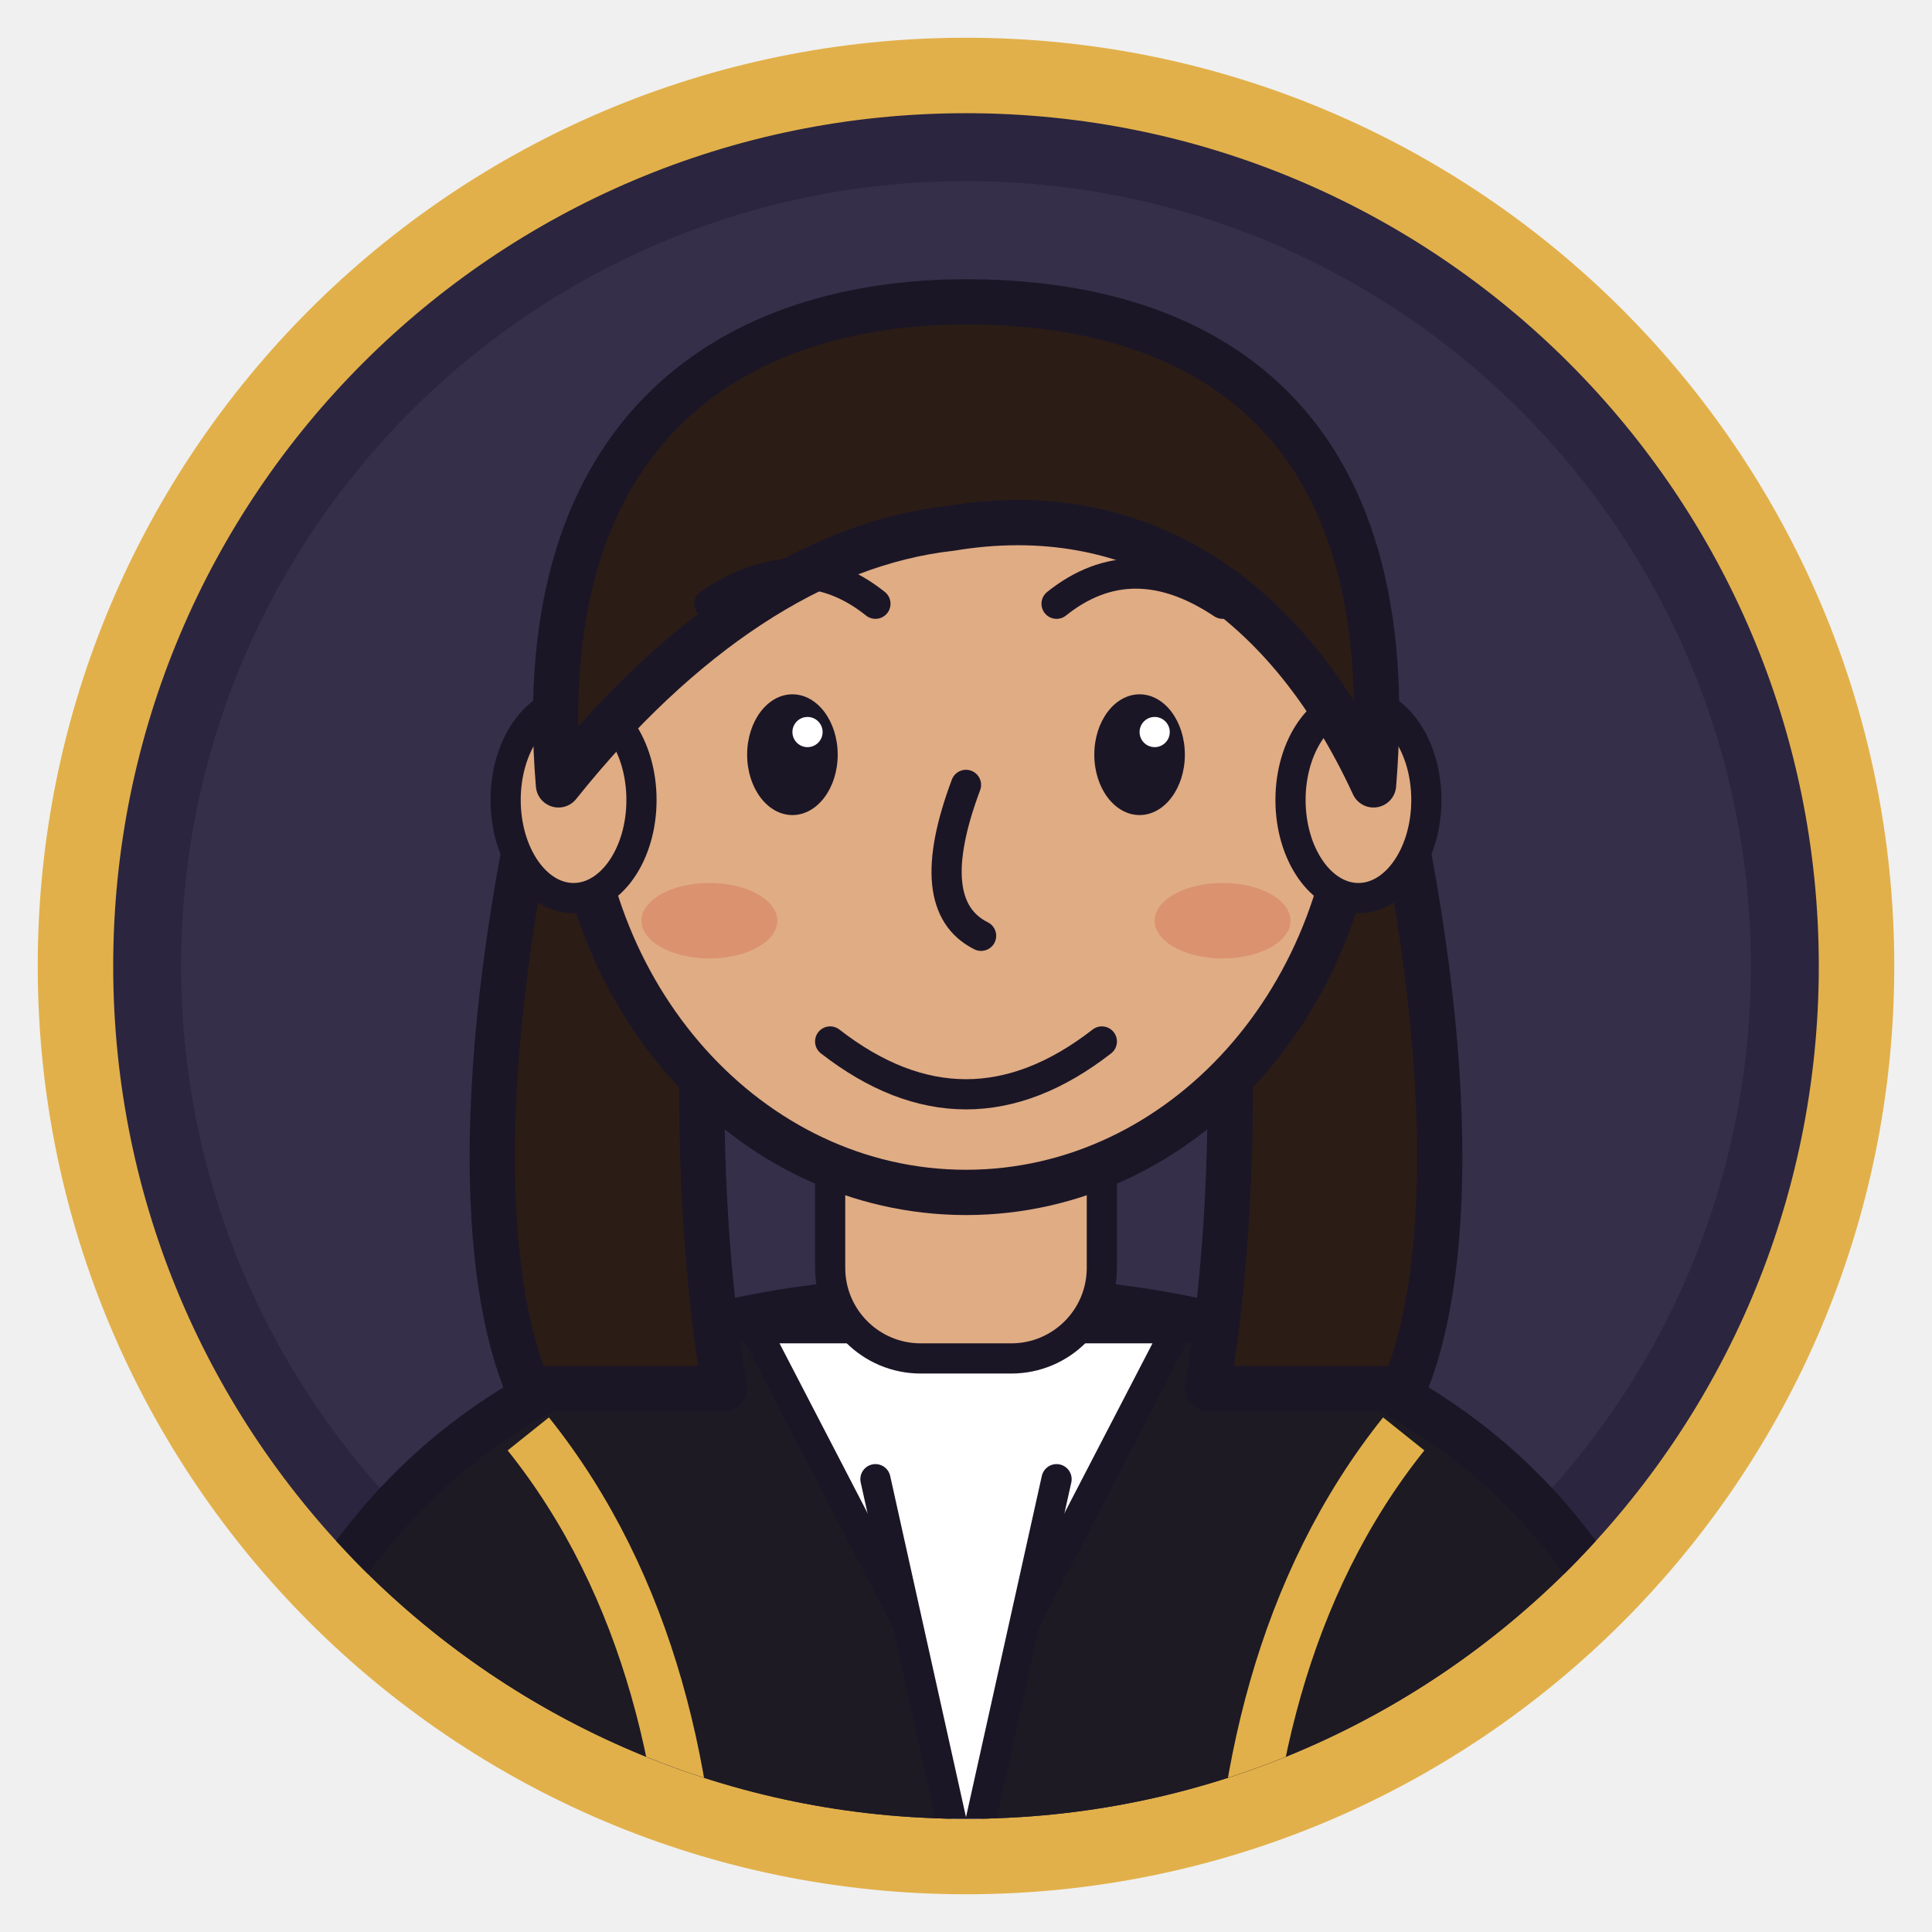
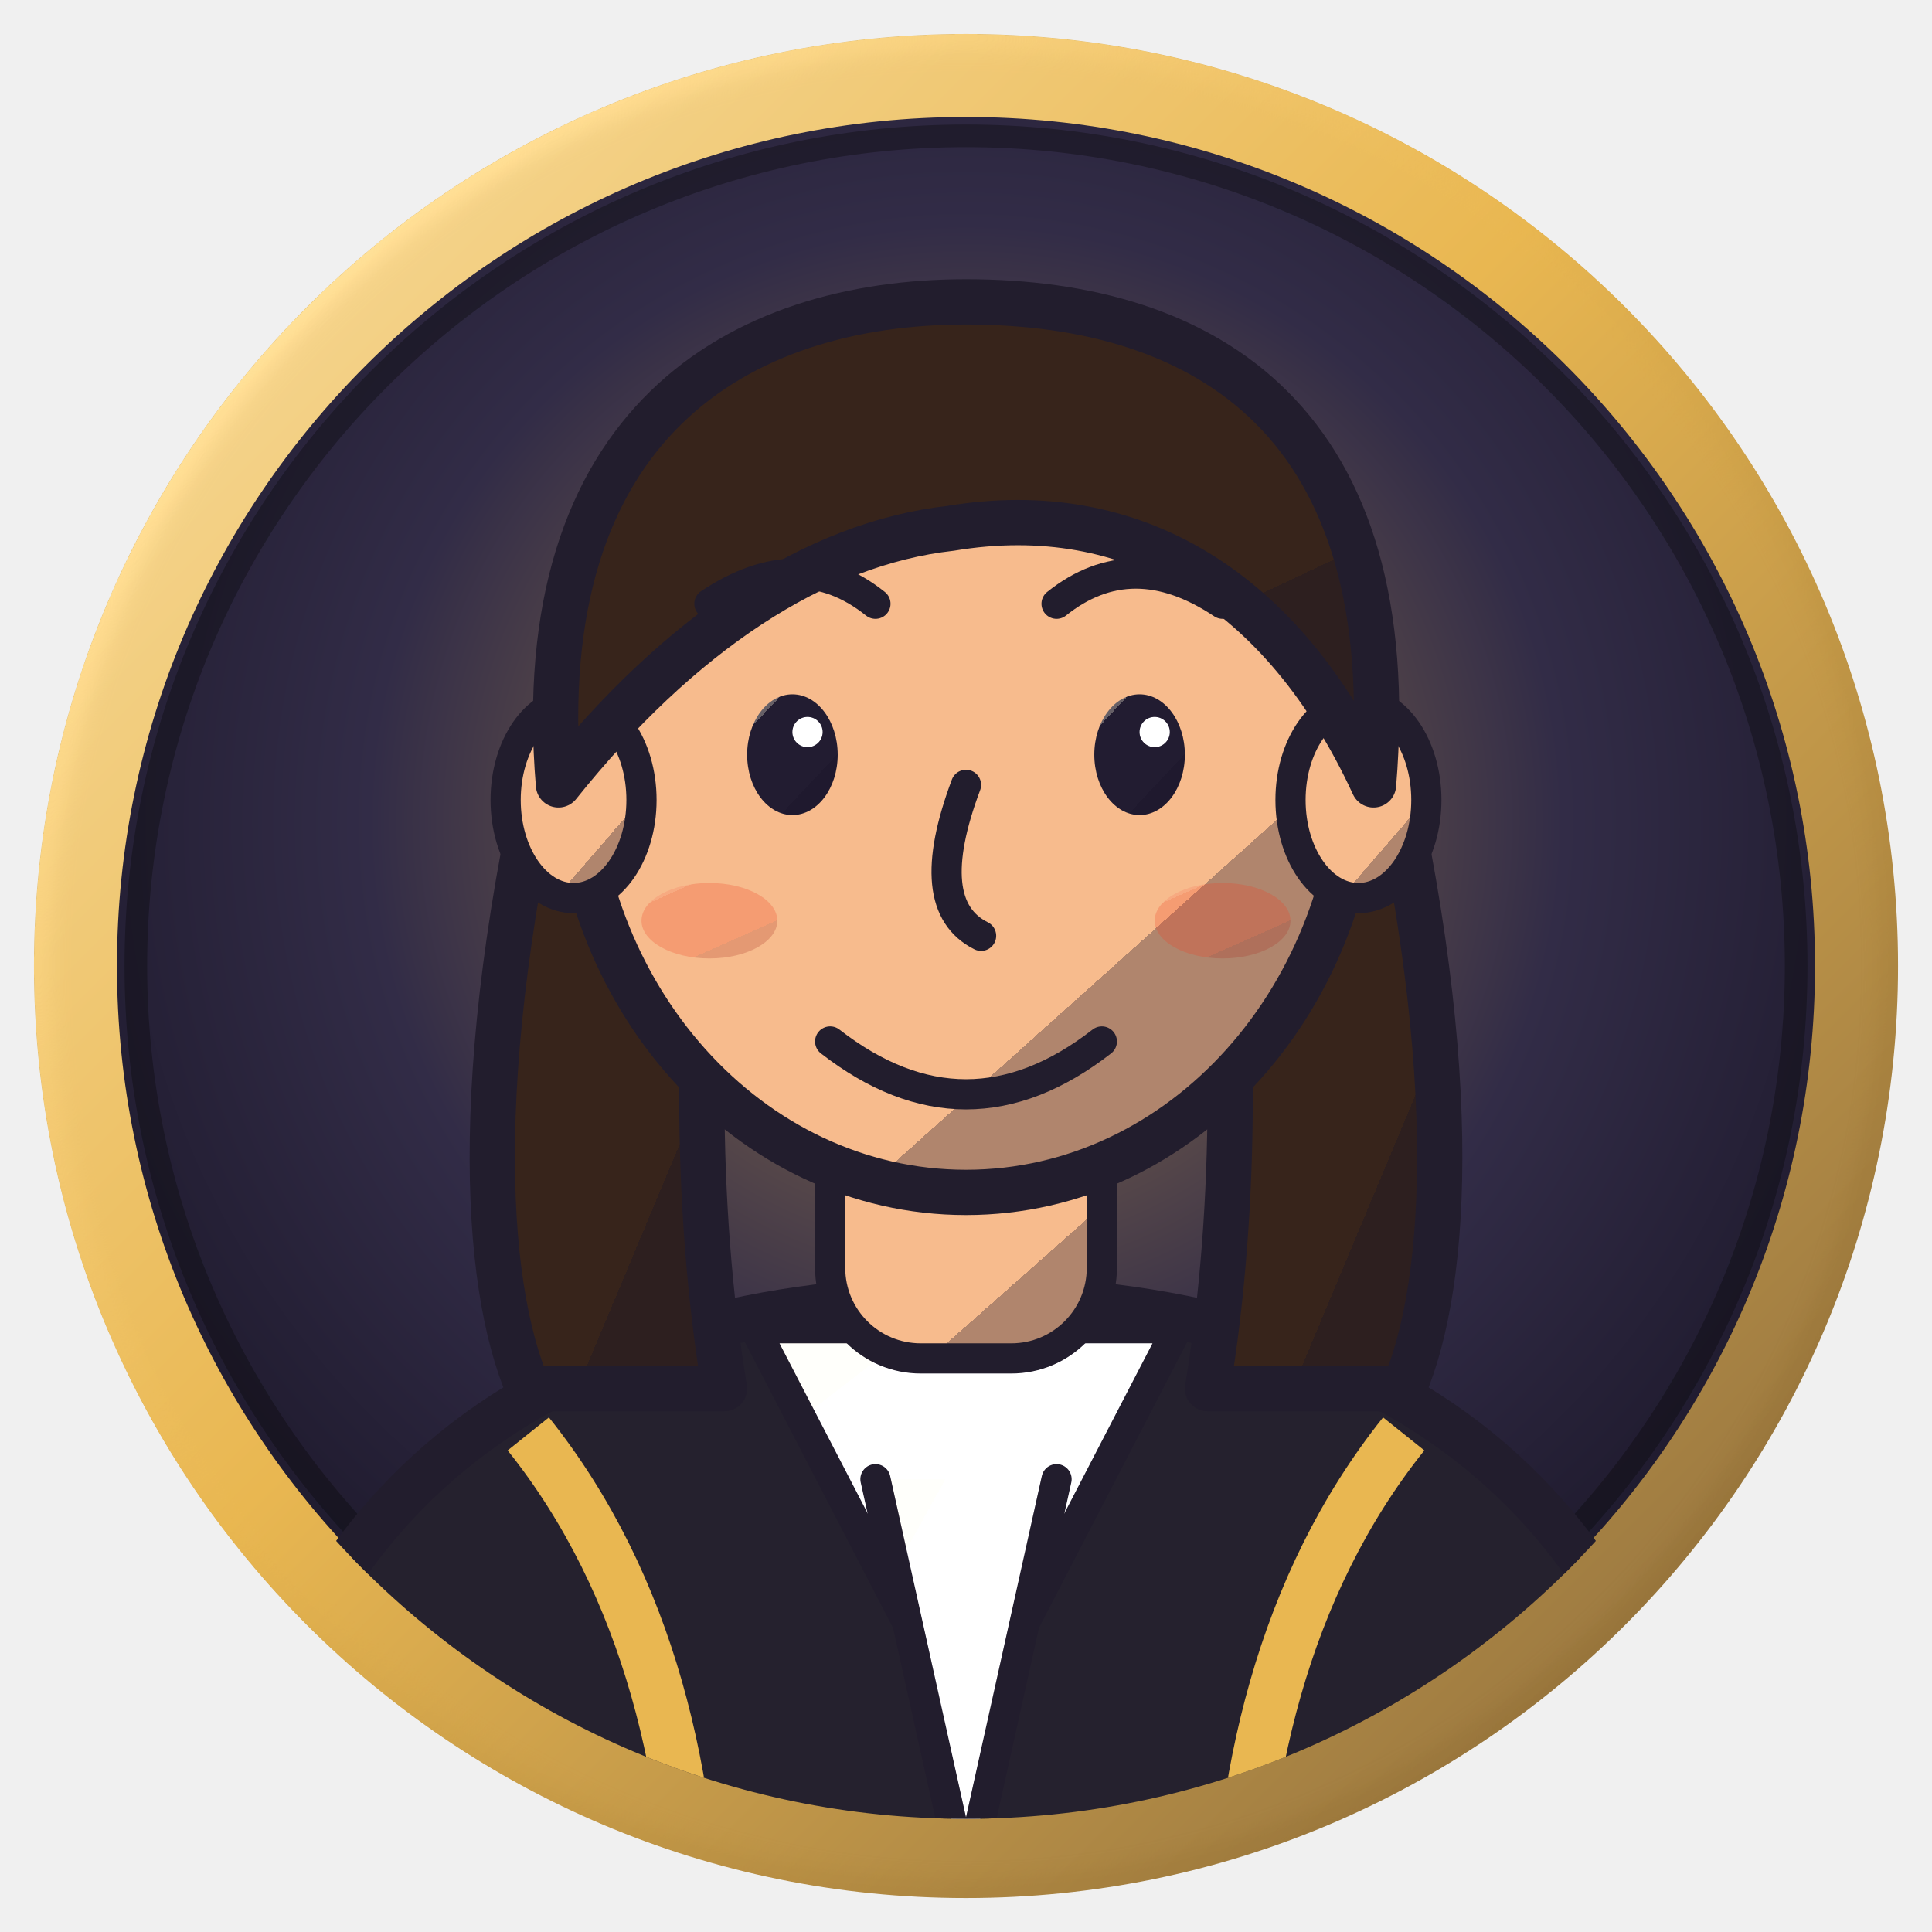
<svg xmlns="http://www.w3.org/2000/svg" width="256" height="256" viewBox="0 0 256 256">
-   <circle cx="128" cy="128" r="118" fill="#2B2540" stroke="#E2B04A" stroke-width="10" />
-   <circle cx="128" cy="128" r="104" fill="#ffffff" opacity="0.05" />
  <defs>
-     <clipPath id="c">
-       <circle cx="128" cy="128" r="113" />
-     </clipPath>
+     <filter id="pintura" x="-5%" y="-5%" width="110%" height="110%" color-interpolation-filters="sRGB">
+       <feGaussianBlur in="SourceAlpha" stdDeviation="2" result="alto" />
+       <feSpecularLighting in="alto" surfaceScale="3" specularConstant="0.5" specularExponent="30" lighting-color="#fffaf0" result="brillo">
+         <feDistantLight azimuth="225" elevation="50" />
+       </feSpecularLighting>
+       <feComposite in="brillo" in2="SourceAlpha" operator="in" result="brilloDentro" />
+       <feComposite in="SourceGraphic" in2="brilloDentro" operator="arithmetic" k1="0" k2="1" k3="0.35" k4="0" />
+     </filter>
  </defs>
-   <g clip-path="url(#c)">
-     <path d="M28 262 C34 196 74 172 128 172 C182 172 222 196 228 262 Z" fill="#1d1a24" stroke="#1b1626" stroke-width="6" stroke-linejoin="round" stroke-linecap="round" />
-     <path d="M100 176 L128 230 L156 176 Z" fill="#ffffff" stroke="#1b1626" stroke-width="4" stroke-linejoin="round" stroke-linecap="round" />
-     <path d="M116 196 L128 250 L140 196" fill="#ffffff" stroke="#1b1626" stroke-width="4" stroke-linejoin="round" stroke-linecap="round" />
-     <path d="M70 190 C86 210 92 236 92 262 M186 190 C170 210 164 236 164 262" fill="none" stroke="#E2B04A" stroke-width="7" />
-     <rect x="110" y="140" width="36" height="40" rx="12" fill="#e0ac84" stroke="#1b1626" stroke-width="4" stroke-linejoin="round" stroke-linecap="round" />
-     <path d="M74 92 C62 140 64 170 70 184 L96 184 C92 160 92 130 96 110 Z" fill="#2b1d16" stroke="#1b1626" stroke-width="6" stroke-linejoin="round" stroke-linecap="round" />
-     <path d="M182 92 C194 140 192 170 186 184 L160 184 C164 160 164 130 160 110 Z" fill="#2b1d16" stroke="#1b1626" stroke-width="6" stroke-linejoin="round" stroke-linecap="round" />
-     <ellipse cx="128" cy="100" rx="52" ry="58" fill="#e0ac84" stroke="#1b1626" stroke-width="6" stroke-linejoin="round" stroke-linecap="round" />
-     <ellipse cx="76" cy="106" rx="9" ry="13" fill="#e0ac84" stroke="#1b1626" stroke-width="4" stroke-linejoin="round" stroke-linecap="round" />
-     <ellipse cx="180" cy="106" rx="9" ry="13" fill="#e0ac84" stroke="#1b1626" stroke-width="4" stroke-linejoin="round" stroke-linecap="round" />
-     <path d="M74 104 C70 56 98 40 128 40 C160 40 186 56 182 104 C170 78 150 66 126 70 C108 72 90 84 74 104 Z" fill="#2b1d16" stroke="#1b1626" stroke-width="6" stroke-linejoin="round" stroke-linecap="round" />
-     <path d="M94 80 Q106 72 116 80 M140 80 Q150 72 162 80" fill="none" stroke="#1b1626" stroke-width="4" stroke-linejoin="round" stroke-linecap="round" />
-     <ellipse cx="105" cy="100" rx="6" ry="8" fill="#1b1626" />
-     <ellipse cx="151" cy="100" rx="6" ry="8" fill="#1b1626" />
-     <circle cx="107" cy="97" r="2" fill="#fff" />
-     <circle cx="153" cy="97" r="2" fill="#fff" />
-     <path d="M128 104 Q122 120 130 124" fill="none" stroke="#1b1626" stroke-width="4" stroke-linejoin="round" stroke-linecap="round" />
-     <ellipse cx="94" cy="122" rx="9" ry="5" fill="#C8442F" opacity="0.25" />
-     <ellipse cx="162" cy="122" rx="9" ry="5" fill="#C8442F" opacity="0.25" />
-     <path d="M110 138 Q128 152 146 138" fill="none" stroke="#1b1626" stroke-width="4" stroke-linejoin="round" stroke-linecap="round" />
+   <g filter="url(#pintura)">
+     <defs>
+       <linearGradient id="g1d1a24" x1="0.1" y1="0" x2="0.9" y2="1">
+         <stop offset="0" stop-color="#625b5d" />
+         <stop offset="0.14" stop-color="#625b5d" />
+         <stop offset="0.14" stop-color="#1e1a27" />
+         <stop offset="0.74" stop-color="#1e1a27" />
+         <stop offset="0.74" stop-color="#1a1625" />
+         <stop offset="1" stop-color="#1a1625" />
+       </linearGradient>
+       <linearGradient id="gffffff" x1="0.1" y1="0" x2="0.9" y2="1">
+         <stop offset="0" stop-color="#fffcf4" />
+         <stop offset="0.14" stop-color="#fffcf4" />
+         <stop offset="0.14" stop-color="#ffffff" />
+         <stop offset="0.74" stop-color="#ffffff" />
+         <stop offset="0.74" stop-color="#b3b1b8" />
+         <stop offset="1" stop-color="#b3b1b8" />
+       </linearGradient>
+       <linearGradient id="ge0ac84" x1="0.1" y1="0" x2="0.9" y2="1">
+         <stop offset="0" stop-color="#f4c7a0" />
+         <stop offset="0.14" stop-color="#f4c7a0" />
+         <stop offset="0.14" stop-color="#f0b486" />
+         <stop offset="0.74" stop-color="#f0b486" />
+         <stop offset="0.74" stop-color="#a97e66" />
+         <stop offset="1" stop-color="#a97e66" />
+       </linearGradient>
+       <linearGradient id="g2b1d16" x1="0.1" y1="0" x2="0.9" y2="1">
+         <stop offset="0" stop-color="#6e5e50" />
+         <stop offset="0.14" stop-color="#6e5e50" />
+         <stop offset="0.14" stop-color="#301d14" />
+         <stop offset="0.74" stop-color="#301d14" />
+         <stop offset="0.74" stop-color="#261818" />
+         <stop offset="1" stop-color="#261818" />
+       </linearGradient>
+       <linearGradient id="g1b1626" x1="0.1" y1="0" x2="0.9" y2="1">
+         <stop offset="0" stop-color="#5f585f" />
+         <stop offset="0.14" stop-color="#5f585f" />
+         <stop offset="0.14" stop-color="#1b152a" />
+         <stop offset="0.74" stop-color="#1b152a" />
+         <stop offset="0.74" stop-color="#181227" />
+         <stop offset="1" stop-color="#181227" />
+       </linearGradient>
+       <linearGradient id="gc8442f" x1="0.1" y1="0" x2="0.9" y2="1">
+         <stop offset="0" stop-color="#ee7056" />
+         <stop offset="0.14" stop-color="#ee7056" />
+         <stop offset="0.14" stop-color="#e7381d" />
+         <stop offset="0.74" stop-color="#e7381d" />
+         <stop offset="0.74" stop-color="#a32a1f" />
+         <stop offset="1" stop-color="#a32a1f" />
+       </linearGradient>
+     </defs>
+     <defs>
+       <radialGradient id="haloE2B04A" cx="0.5" cy="0.42" r="0.6">
+         <stop offset="0" stop-color="#907146" />
+         <stop offset="0.55" stop-color="#2B2540" />
+         <stop offset="1" stop-color="#120e1f" />
+       </radialGradient>
+       <linearGradient id="arohaloE2B04A" x1="0" y1="0" x2="1" y2="1">
+         <stop offset="0" stop-color="#f2d89c" />
+         <stop offset="0.45" stop-color="#E2B04A" />
+         <stop offset="1" stop-color="#7e6035" />
+       </linearGradient>
+     </defs>
+     <circle cx="128" cy="128" r="118" fill="url(#haloE2B04A)" stroke="url(#arohaloE2B04A)" stroke-width="11" />
+     <circle cx="128" cy="128" r="110" fill="none" stroke="#000" stroke-opacity="0.35" stroke-width="3" />
+     <defs>
+       <clipPath id="c">
+         <circle cx="128" cy="128" r="113" />
+       </clipPath>
+     </defs>
+     <g clip-path="url(#c)">
+       <path d="M28 262 C34 196 74 172 128 172 C182 172 222 196 228 262 Z" fill="url(#g1d1a24)" stroke="#1b1626" stroke-width="6" stroke-linejoin="round" stroke-linecap="round" />
+       <path d="M100 176 L128 230 L156 176 Z" fill="url(#gffffff)" stroke="#1b1626" stroke-width="4" stroke-linejoin="round" stroke-linecap="round" />
+       <path d="M116 196 L128 250 L140 196" fill="url(#gffffff)" stroke="#1b1626" stroke-width="4" stroke-linejoin="round" stroke-linecap="round" />
+       <path d="M70 190 C86 210 92 236 92 262 M186 190 C170 210 164 236 164 262" fill="none" stroke="#E2B04A" stroke-width="7" />
+       <rect x="110" y="140" width="36" height="40" rx="12" fill="url(#ge0ac84)" stroke="#1b1626" stroke-width="4" stroke-linejoin="round" stroke-linecap="round" />
+       <path d="M74 92 C62 140 64 170 70 184 L96 184 C92 160 92 130 96 110 Z" fill="url(#g2b1d16)" stroke="#1b1626" stroke-width="6" stroke-linejoin="round" stroke-linecap="round" />
+       <path d="M182 92 C194 140 192 170 186 184 L160 184 C164 160 164 130 160 110 Z" fill="url(#g2b1d16)" stroke="#1b1626" stroke-width="6" stroke-linejoin="round" stroke-linecap="round" />
+       <ellipse cx="128" cy="100" rx="52" ry="58" fill="url(#ge0ac84)" stroke="#1b1626" stroke-width="6" stroke-linejoin="round" stroke-linecap="round" />
+       <ellipse cx="76" cy="106" rx="9" ry="13" fill="url(#ge0ac84)" stroke="#1b1626" stroke-width="4" stroke-linejoin="round" stroke-linecap="round" />
+       <ellipse cx="180" cy="106" rx="9" ry="13" fill="url(#ge0ac84)" stroke="#1b1626" stroke-width="4" stroke-linejoin="round" stroke-linecap="round" />
+       <path d="M74 104 C70 56 98 40 128 40 C160 40 186 56 182 104 C170 78 150 66 126 70 C108 72 90 84 74 104 Z" fill="url(#g2b1d16)" stroke="#1b1626" stroke-width="6" stroke-linejoin="round" stroke-linecap="round" />
+       <path d="M94 80 Q106 72 116 80 M140 80 Q150 72 162 80" fill="none" stroke="#1b1626" stroke-width="4" stroke-linejoin="round" stroke-linecap="round" />
+       <ellipse cx="105" cy="100" rx="6" ry="8" fill="url(#g1b1626)" />
+       <ellipse cx="151" cy="100" rx="6" ry="8" fill="url(#g1b1626)" />
+       <circle cx="107" cy="97" r="2" fill="#fff" />
+       <circle cx="153" cy="97" r="2" fill="#fff" />
+       <path d="M128 104 Q122 120 130 124" fill="none" stroke="#1b1626" stroke-width="4" stroke-linejoin="round" stroke-linecap="round" />
+       <ellipse cx="94" cy="122" rx="9" ry="5" fill="url(#gc8442f)" opacity="0.25" />
+       <ellipse cx="162" cy="122" rx="9" ry="5" fill="url(#gc8442f)" opacity="0.25" />
+       <path d="M110 138 Q128 152 146 138" fill="none" stroke="#1b1626" stroke-width="4" stroke-linejoin="round" stroke-linecap="round" />
+     </g>
  </g>
</svg>
